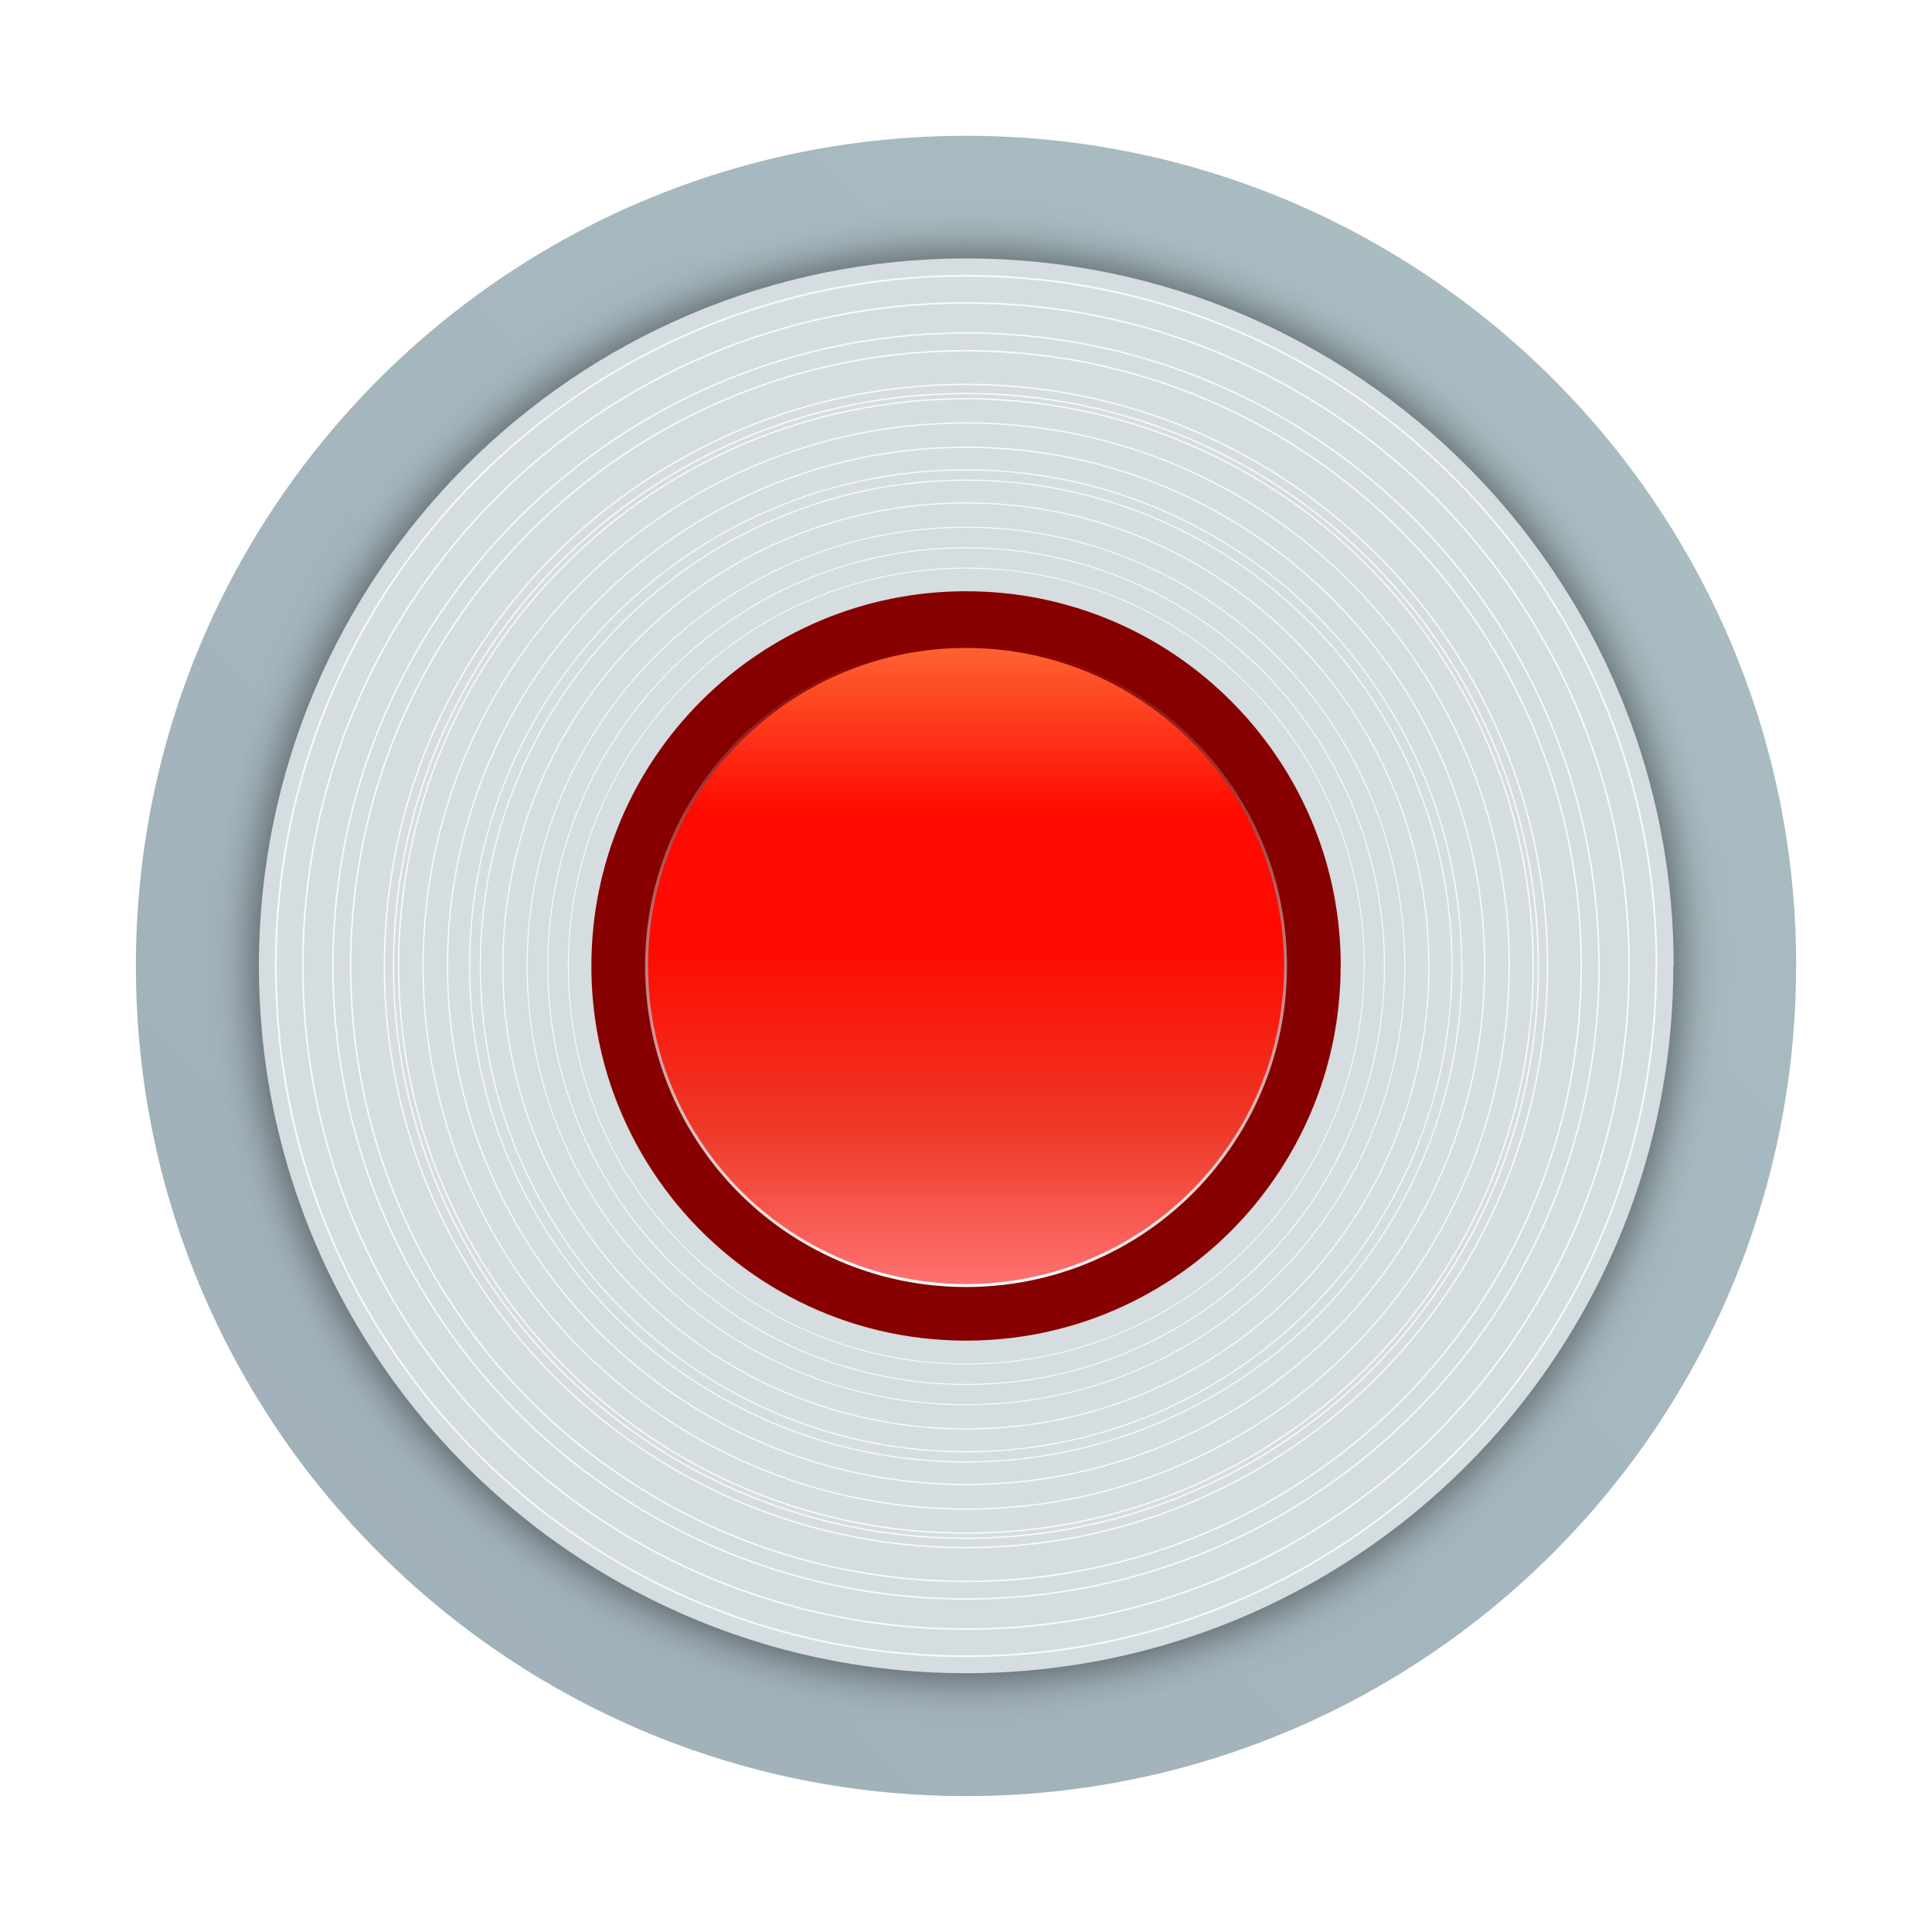
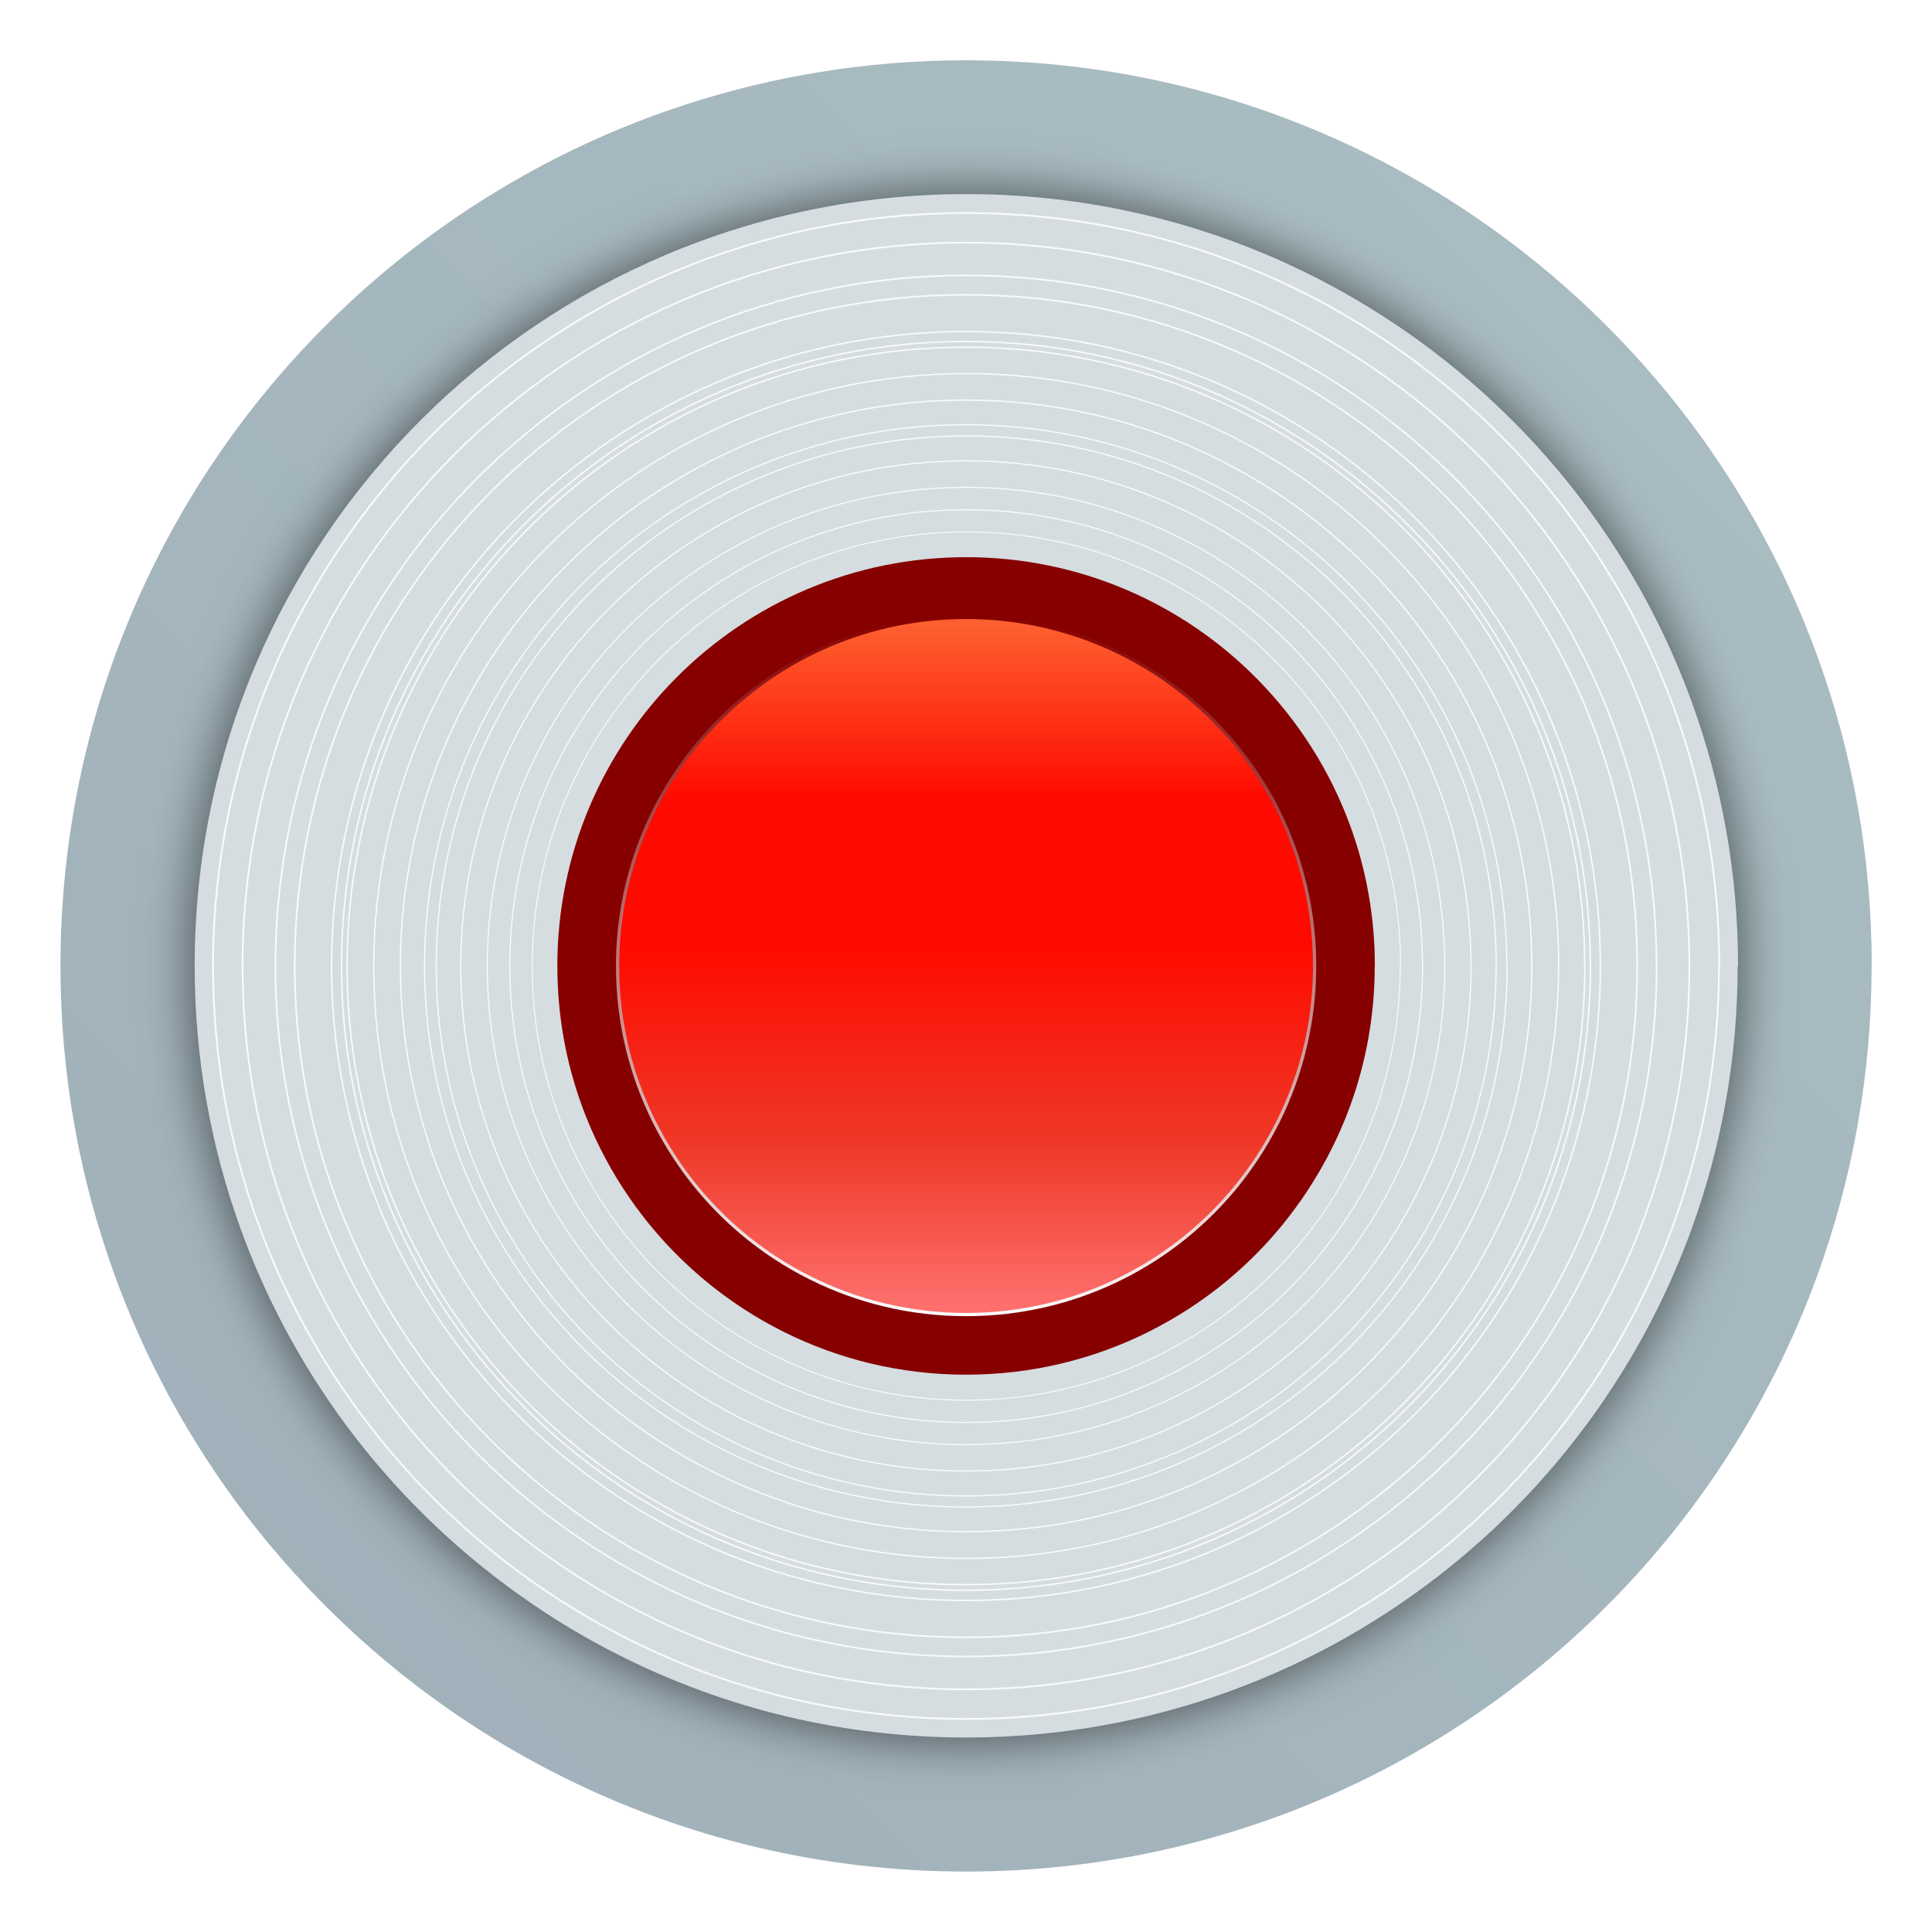
<svg xmlns="http://www.w3.org/2000/svg" width="64" height="64" version="1.1" viewBox="0 0 16.933 16.933">
  <defs>
    <linearGradient id="i" x1="400.4" x2="400.4" y1="545.62" y2="517.62" gradientTransform="matrix(.41967 0 0 .41967 -173.34 -178.23)" gradientUnits="userSpaceOnUse">
      <stop stop-color="#d3d3d3" offset="0" />
      <stop stop-color="#fcf9f9" offset="1" />
    </linearGradient>
    <linearGradient id="f" x1="400.4" x2="400.4" y1="545.62" y2="517.62" gradientTransform="matrix(.43343 0 0 .43343 -193.09 -179.69)" gradientUnits="userSpaceOnUse">
      <stop stop-color="#8d3aff" offset="0" />
      <stop stop-color="#ff3680" offset="1" />
    </linearGradient>
    <linearGradient id="linearGradient1005-8" x1=".739" x2="16.388" y1="16.296" y2=".647" gradientTransform="matrix(.91665 0 0 .91665 .67326 .71162)" gradientUnits="userSpaceOnUse">
      <stop stop-color="#a0afb9" offset="0" />
      <stop stop-color="#aabec3" offset="1" />
    </linearGradient>
    <radialGradient id="radialGradient2496" cx="8.466" cy="8.466" r="6.2" gradientTransform="matrix(1 0 0 .99999 1.5e-7 5.2373e-5)" gradientUnits="userSpaceOnUse">
      <stop stop-color="#d4dde0" offset="0" />
      <stop stop-color="#d5dde0" offset="1" />
    </radialGradient>
    <linearGradient id="linearGradient2612" x1="8.578" x2="8.578" y1="11.815" y2="5.118" gradientTransform="matrix(.82142 0 0 .82142 1.512 1.512)" gradientUnits="userSpaceOnUse">
      <stop stop-color="#fe706e" offset="0" />
      <stop stop-color="#ee3827" offset=".243" />
      <stop stop-color="#ff0a00" offset=".531" />
      <stop stop-color="#ff0a00" offset=".743" />
      <stop stop-color="#fd6030" offset="1" />
    </linearGradient>
    <linearGradient id="linearGradient2632" x1="8.339" x2="8.339" y1="11.265" y2="5.65" gradientUnits="userSpaceOnUse">
      <stop stop-color="#fafafa" offset="0" />
      <stop stop-color="#870000" offset="1" />
    </linearGradient>
    <filter id="filter991" x="-.036" y="-.036" width="1.072" height="1.072" color-interpolation-filters="sRGB">
      <feGaussianBlur stdDeviation="0.186" />
    </filter>
  </defs>
  <g transform="translate(-21.834 .89695)" fill="#5e4aa6" stroke-width=".265">
    <circle cx="-330.35" cy="-328.38" r="0" />
    <circle cx="-312.11" cy="-326.25" r="0" />
    <circle cx="-306.02" cy="-333.07" r="0" />
    <circle cx="-308.84" cy="-326.01" r="0" />
  </g>
  <circle cx="-5.235" cy="44.956" r="0" fill="url(#i)" image-rendering="optimizeSpeed" stroke-width=".265" />
  <circle cx="-19.466" cy="50.818" r="0" fill="none" image-rendering="optimizeSpeed" stroke="url(#f)" stroke-width=".563" />
-   <path d="m15.742 8.466c0 0.872-0.154 1.708-0.435 2.484-0.196 0.539-0.453 1.048-0.764 1.519-0.13 0.198-0.271 0.389-0.419 0.573-0.476 0.588-1.042 1.101-1.678 1.516-0.234 0.153-0.477 0.293-0.729 0.419-0.978 0.489-2.082 0.765-3.25 0.765s-2.272-0.275-3.25-0.765c-0.252-0.126-0.495-0.266-0.729-0.419-0.644-0.421-1.216-0.942-1.697-1.54-0.149-0.185-0.289-0.378-0.419-0.578-0.303-0.463-0.554-0.963-0.746-1.491-0.282-0.775-0.435-1.611-0.435-2.483 0-4.018 3.257-7.276 7.276-7.276 2.017 0 3.842 0.821 5.16 2.147 0.38 0.382 0.718 0.806 1.005 1.264 0.272 0.432 0.499 0.894 0.676 1.381 0.282 0.775 0.435 1.611 0.435 2.484z" fill="url(#linearGradient1005-8)" stroke-width=".028" />
-   <path transform="matrix(1.0067 0 0 1.0067 -.05679 -.05679)" d="m14.666 8.466c0 0.743-0.131 1.456-0.371 2.116-0.167 0.459-0.386 0.893-0.651 1.294-0.111 0.169-0.231 0.332-0.357 0.488-0.406 0.501-0.888 0.938-1.43 1.292-0.199 0.131-0.407 0.25-0.621 0.357-0.833 0.417-1.774 0.652-2.769 0.652-0.995 0-1.936-0.235-2.769-0.652-0.215-0.107-0.422-0.226-0.621-0.357-0.548-0.359-1.036-0.802-1.446-1.312-0.127-0.158-0.246-0.322-0.357-0.493-0.258-0.395-0.472-0.821-0.635-1.271-0.24-0.66-0.37-1.373-0.37-2.115 0-3.424 2.776-6.2 6.2-6.2 1.719 0 3.274 0.699 4.397 1.829 0.324 0.325 0.611 0.687 0.856 1.077 0.232 0.368 0.425 0.762 0.576 1.177 0.24 0.66 0.371 1.373 0.371 2.116z" filter="url(#filter991)" opacity=".5" stroke-width=".024" />
  <g transform="translate(-21.834 .89695)" fill="#5e4aa6" stroke-width=".265">
    <circle cx="-330.35" cy="-328.38" r="0" />
    <circle cx="-312.11" cy="-326.25" r="0" />
    <circle cx="-306.02" cy="-333.07" r="0" />
    <circle cx="-308.84" cy="-326.01" r="0" />
  </g>
-   <path d="m14.666 8.466c0 0.743-0.131 1.456-0.371 2.116-0.167 0.459-0.386 0.893-0.651 1.294-0.111 0.169-0.231 0.332-0.357 0.488-0.406 0.501-0.888 0.938-1.43 1.292-0.199 0.131-0.407 0.25-0.621 0.357-0.833 0.417-1.774 0.652-2.769 0.652-0.995 0-1.936-0.235-2.769-0.652-0.215-0.107-0.422-0.226-0.621-0.357-0.548-0.359-1.036-0.802-1.446-1.312-0.127-0.158-0.246-0.322-0.357-0.493-0.258-0.395-0.472-0.821-0.635-1.271-0.24-0.66-0.37-1.373-0.37-2.115 0-3.424 2.776-6.2 6.2-6.2 1.719 0 3.274 0.699 4.397 1.829 0.324 0.325 0.611 0.687 0.856 1.077 0.232 0.368 0.425 0.762 0.576 1.177 0.24 0.66 0.371 1.373 0.371 2.116z" fill="url(#radialGradient2496)" stroke-width=".024" />
-   <g fill="none" stroke="#fafafa">
-     <path d="m13.012 8.466c0 0.545-0.096 1.067-0.272 1.551-0.122 0.336-0.283 0.655-0.477 0.949-0.081 0.124-0.169 0.243-0.262 0.358-0.298 0.367-0.651 0.687-1.048 0.947-0.146 0.096-0.298 0.183-0.455 0.262-0.611 0.306-1.3 0.478-2.03 0.478-0.73 0-1.419-0.172-2.03-0.478-0.157-0.078-0.309-0.166-0.456-0.262-0.402-0.263-0.76-0.588-1.06-0.962-0.093-0.116-0.18-0.236-0.262-0.361-0.189-0.289-0.346-0.602-0.466-0.932-0.176-0.484-0.272-1.006-0.272-1.551 0-2.51 2.035-4.545 4.545-4.545 1.26 0 2.4 0.513 3.223 1.341 0.237 0.239 0.448 0.503 0.628 0.79 0.17 0.27 0.312 0.559 0.422 0.863 0.176 0.484 0.272 1.006 0.272 1.551z" stroke-width=".011" />
-     <path d="m12.814 8.466c0 0.521-0.092 1.021-0.26 1.484-0.117 0.322-0.271 0.626-0.457 0.908-0.078 0.118-0.162 0.233-0.251 0.342-0.285 0.352-0.623 0.658-1.003 0.906-0.14 0.092-0.285 0.175-0.436 0.25-0.584 0.292-1.244 0.457-1.942 0.457-0.698 0-1.358-0.164-1.942-0.457-0.15-0.075-0.296-0.159-0.436-0.25-0.385-0.252-0.727-0.563-1.014-0.92-0.089-0.111-0.173-0.226-0.251-0.345-0.181-0.277-0.331-0.576-0.446-0.891-0.168-0.463-0.26-0.963-0.26-1.484 0-2.401 1.946-4.348 4.348-4.348 1.205 0 2.296 0.49 3.083 1.283 0.227 0.228 0.429 0.482 0.6 0.756 0.162 0.258 0.298 0.534 0.404 0.825 0.168 0.463 0.26 0.963 0.26 1.484z" stroke-width=".01" />
-     <path d="m14.516 8.466c0 0.725-0.128 1.421-0.362 2.065-0.163 0.448-0.377 0.871-0.636 1.263-0.108 0.165-0.225 0.324-0.349 0.477-0.396 0.489-0.867 0.915-1.395 1.261-0.195 0.127-0.397 0.244-0.606 0.348-0.813 0.407-1.731 0.636-2.702 0.636-0.971 0-1.889-0.229-2.702-0.636-0.209-0.104-0.412-0.221-0.606-0.348-0.535-0.35-1.011-0.783-1.411-1.28-0.124-0.154-0.24-0.315-0.349-0.481-0.252-0.385-0.461-0.801-0.62-1.24-0.234-0.644-0.361-1.339-0.361-2.064 0-3.341 2.708-6.05 6.05-6.05 1.677 0 3.195 0.682 4.291 1.785 0.316 0.318 0.597 0.67 0.836 1.051 0.226 0.359 0.415 0.744 0.562 1.148 0.234 0.644 0.362 1.34 0.362 2.065z" stroke-width=".015" />
-     <path d="m11.955 8.467c0 0.418-0.074 0.819-0.209 1.19-0.094 0.258-0.217 0.502-0.366 0.728-0.062 0.095-0.13 0.187-0.201 0.275-0.228 0.282-0.5 0.528-0.804 0.727-0.112 0.073-0.229 0.141-0.349 0.201-0.469 0.235-0.998 0.367-1.558 0.367-0.56 0-1.089-0.132-1.558-0.367-0.121-0.06-0.237-0.127-0.35-0.201-0.308-0.202-0.583-0.451-0.813-0.738-0.071-0.089-0.139-0.181-0.201-0.277-0.145-0.222-0.265-0.462-0.357-0.715-0.135-0.371-0.208-0.772-0.208-1.19 0-1.926 1.561-3.488 3.488-3.488 0.967 0 1.842 0.393 2.474 1.029 0.182 0.183 0.344 0.386 0.482 0.606 0.13 0.207 0.239 0.429 0.324 0.662 0.135 0.372 0.209 0.772 0.209 1.19z" stroke-width=".008" />
-     <path d="m14.278 8.466c0 0.697-0.123 1.365-0.348 1.984-0.156 0.43-0.362 0.837-0.611 1.213-0.104 0.158-0.216 0.311-0.335 0.458-0.38 0.47-0.833 0.879-1.34 1.211-0.187 0.122-0.381 0.234-0.582 0.335-0.781 0.391-1.663 0.611-2.596 0.611-0.933 0-1.815-0.22-2.596-0.611-0.201-0.1-0.396-0.212-0.583-0.335-0.514-0.337-0.972-0.752-1.355-1.23-0.119-0.148-0.231-0.302-0.335-0.462-0.242-0.37-0.442-0.769-0.596-1.191-0.225-0.619-0.347-1.287-0.347-1.983 0-3.21 2.602-5.811 5.811-5.811 1.611 0 3.069 0.656 4.122 1.714 0.303 0.305 0.573 0.644 0.803 1.01 0.217 0.345 0.399 0.714 0.54 1.103 0.225 0.619 0.348 1.287 0.348 1.984z" stroke-width=".014" />
-     <path d="m14.015 8.466c0 0.665-0.117 1.303-0.332 1.894-0.149 0.411-0.346 0.799-0.583 1.158-0.099 0.151-0.206 0.297-0.32 0.437-0.363 0.449-0.795 0.839-1.279 1.156-0.178 0.117-0.364 0.224-0.556 0.32-0.746 0.373-1.587 0.583-2.478 0.583-0.891 0-1.733-0.21-2.478-0.583-0.192-0.096-0.378-0.203-0.556-0.32-0.491-0.321-0.928-0.718-1.294-1.174-0.114-0.141-0.22-0.288-0.32-0.441-0.231-0.353-0.422-0.734-0.569-1.137-0.215-0.591-0.332-1.228-0.332-1.893 0-3.064 2.484-5.548 5.548-5.548 1.538 0 2.93 0.626 3.935 1.637 0.29 0.291 0.547 0.615 0.766 0.964 0.207 0.329 0.38 0.682 0.515 1.053 0.215 0.591 0.332 1.229 0.332 1.894z" stroke-width=".013" />
-     <path d="m12.313 8.466c0 0.461-0.081 0.903-0.23 1.313-0.103 0.285-0.24 0.554-0.404 0.803-0.069 0.105-0.143 0.206-0.222 0.303-0.252 0.311-0.551 0.582-0.887 0.802-0.124 0.081-0.252 0.155-0.385 0.221-0.517 0.259-1.1 0.404-1.718 0.404-0.618 0-1.201-0.146-1.718-0.404-0.133-0.066-0.262-0.141-0.386-0.221-0.34-0.223-0.643-0.498-0.897-0.814-0.079-0.098-0.153-0.2-0.222-0.306-0.16-0.245-0.293-0.509-0.394-0.788-0.149-0.41-0.23-0.851-0.23-1.312 0-2.124 1.722-3.846 3.846-3.846 1.066 0 2.031 0.434 2.728 1.135 0.201 0.202 0.379 0.426 0.531 0.668 0.144 0.228 0.264 0.473 0.357 0.73 0.149 0.41 0.23 0.852 0.23 1.313z" stroke-width=".009" />
-     <path d="m12.725 8.466c0 0.51-0.09 1-0.255 1.454-0.115 0.315-0.265 0.613-0.447 0.889-0.076 0.116-0.158 0.228-0.245 0.335-0.279 0.344-0.61 0.644-0.982 0.887-0.137 0.09-0.279 0.172-0.427 0.245-0.572 0.286-1.218 0.448-1.902 0.448-0.684 0-1.33-0.161-1.902-0.448-0.147-0.074-0.29-0.156-0.427-0.245-0.377-0.247-0.712-0.551-0.993-0.901-0.087-0.108-0.169-0.221-0.245-0.338-0.177-0.271-0.324-0.564-0.436-0.873-0.165-0.453-0.254-0.943-0.254-1.453 0-2.352 1.906-4.258 4.258-4.258 1.18 0 2.249 0.48 3.02 1.256 0.222 0.223 0.42 0.472 0.588 0.74 0.159 0.253 0.292 0.523 0.395 0.808 0.165 0.454 0.255 0.943 0.255 1.454z" stroke-width=".01" />
-     <path d="m13.227 8.466c0 0.571-0.1 1.118-0.285 1.625-0.128 0.352-0.296 0.686-0.5 0.994-0.085 0.13-0.177 0.255-0.274 0.375-0.312 0.385-0.682 0.72-1.098 0.992-0.153 0.1-0.312 0.192-0.477 0.274-0.64 0.32-1.362 0.5-2.126 0.5-0.764 0-1.486-0.18-2.126-0.5-0.165-0.082-0.324-0.174-0.477-0.274-0.421-0.276-0.796-0.616-1.11-1.007-0.098-0.121-0.189-0.247-0.274-0.378-0.198-0.303-0.362-0.63-0.488-0.976-0.184-0.507-0.284-1.054-0.284-1.624 0-2.629 2.131-4.76 4.76-4.76 1.319 0 2.514 0.537 3.376 1.404 0.248 0.25 0.469 0.527 0.657 0.827 0.178 0.282 0.326 0.585 0.442 0.904 0.184 0.507 0.285 1.054 0.285 1.625z" stroke-width=".011" />
-     <path d="m12.134 8.467c0 0.44-0.077 0.861-0.219 1.252-0.099 0.271-0.228 0.528-0.385 0.766-0.066 0.1-0.136 0.196-0.211 0.289-0.24 0.296-0.525 0.555-0.846 0.764-0.118 0.077-0.241 0.148-0.367 0.211-0.493 0.247-1.049 0.385-1.638 0.385-0.589 0-1.145-0.139-1.638-0.385-0.127-0.063-0.25-0.134-0.368-0.211-0.324-0.212-0.613-0.475-0.855-0.776-0.075-0.093-0.146-0.191-0.211-0.291-0.153-0.233-0.279-0.485-0.376-0.752-0.142-0.39-0.219-0.812-0.219-1.251 0-2.025 1.642-3.667 3.667-3.667 1.016 0 1.936 0.414 2.601 1.082 0.191 0.192 0.362 0.406 0.506 0.637 0.137 0.218 0.251 0.451 0.34 0.696 0.142 0.391 0.219 0.812 0.219 1.252z" stroke-width=".009" />
-     <path d="m13.859 8.466c0 0.646-0.114 1.266-0.322 1.841-0.145 0.399-0.336 0.777-0.567 1.126-0.097 0.147-0.201 0.289-0.311 0.425-0.353 0.436-0.773 0.816-1.244 1.124-0.173 0.114-0.354 0.217-0.54 0.311-0.725 0.363-1.543 0.567-2.409 0.567s-1.684-0.204-2.409-0.567c-0.187-0.093-0.367-0.197-0.541-0.311-0.477-0.312-0.902-0.698-1.257-1.141-0.11-0.137-0.214-0.28-0.311-0.429-0.225-0.343-0.41-0.714-0.553-1.105-0.209-0.574-0.322-1.194-0.322-1.84 0-2.978 2.414-5.393 5.393-5.393 1.495 0 2.848 0.608 3.825 1.591 0.282 0.283 0.532 0.597 0.745 0.937 0.201 0.32 0.37 0.663 0.501 1.024 0.209 0.574 0.322 1.194 0.322 1.841z" stroke-width=".013" />
-     <path d="m12.524 8.466c0 0.486-0.086 0.953-0.243 1.385-0.109 0.3-0.253 0.584-0.426 0.847-0.073 0.11-0.151 0.217-0.234 0.32-0.266 0.328-0.581 0.614-0.936 0.846-0.131 0.085-0.266 0.164-0.407 0.234-0.545 0.273-1.161 0.426-1.813 0.426-0.652 0-1.267-0.154-1.813-0.426-0.14-0.07-0.276-0.148-0.407-0.234-0.359-0.235-0.678-0.525-0.946-0.859-0.083-0.103-0.161-0.211-0.234-0.322-0.169-0.258-0.309-0.537-0.416-0.832-0.157-0.432-0.242-0.898-0.242-1.385 0-2.241 1.817-4.058 4.058-4.058 1.125 0 2.143 0.458 2.878 1.197 0.212 0.213 0.4 0.45 0.56 0.705 0.152 0.241 0.278 0.499 0.377 0.77 0.157 0.432 0.243 0.899 0.243 1.385z" stroke-width=".01" />
-     <path d="m13.563 8.466c0 0.611-0.108 1.197-0.305 1.74-0.137 0.377-0.317 0.734-0.535 1.064-0.091 0.139-0.19 0.273-0.294 0.402-0.334 0.412-0.73 0.771-1.175 1.062-0.164 0.107-0.334 0.206-0.511 0.294-0.685 0.343-1.458 0.536-2.277 0.536-0.818 0-1.592-0.193-2.277-0.536-0.176-0.088-0.347-0.186-0.511-0.294-0.451-0.295-0.852-0.66-1.188-1.079-0.104-0.13-0.202-0.265-0.294-0.405-0.212-0.325-0.388-0.675-0.522-1.045-0.197-0.543-0.305-1.128-0.305-1.739 0-2.815 2.282-5.097 5.097-5.097 1.413 0 2.692 0.575 3.615 1.504 0.266 0.268 0.503 0.565 0.704 0.886 0.19 0.302 0.349 0.627 0.473 0.968 0.197 0.543 0.305 1.129 0.305 1.74z" stroke-width=".012" />
-     <path d="m13.438 8.466c0 0.596-0.105 1.167-0.297 1.697-0.134 0.368-0.31 0.716-0.522 1.038-0.089 0.135-0.185 0.266-0.287 0.392-0.325 0.402-0.712 0.752-1.147 1.036-0.16 0.105-0.326 0.2-0.498 0.286-0.668 0.334-1.423 0.522-2.221 0.522-0.798 0-1.553-0.188-2.221-0.523-0.172-0.086-0.338-0.182-0.498-0.286-0.44-0.288-0.831-0.643-1.159-1.052-0.102-0.127-0.197-0.259-0.287-0.395-0.207-0.317-0.378-0.658-0.51-1.019-0.192-0.529-0.297-1.101-0.297-1.696 0-2.746 2.226-4.971 4.971-4.971 1.378 0 2.625 0.561 3.526 1.467 0.26 0.261 0.49 0.551 0.687 0.864 0.186 0.295 0.341 0.611 0.462 0.944 0.192 0.53 0.297 1.101 0.297 1.697z" stroke-width=".012" />
-     <path d="m13.483 8.466c0 0.601-0.106 1.178-0.3 1.712-0.135 0.371-0.312 0.723-0.527 1.047-0.09 0.137-0.187 0.268-0.289 0.395-0.328 0.406-0.719 0.759-1.157 1.046-0.161 0.106-0.329 0.202-0.503 0.289-0.674 0.337-1.435 0.527-2.241 0.527-0.805 0-1.567-0.19-2.241-0.527-0.174-0.087-0.342-0.183-0.503-0.289-0.444-0.291-0.839-0.649-1.17-1.062-0.103-0.128-0.199-0.261-0.289-0.399-0.209-0.319-0.382-0.664-0.514-1.028-0.194-0.534-0.3-1.111-0.3-1.712 0-2.771 2.246-5.016 5.016-5.016 1.391 0 2.649 0.566 3.558 1.48 0.262 0.263 0.495 0.556 0.693 0.872 0.187 0.298 0.344 0.617 0.466 0.952 0.194 0.534 0.3 1.111 0.3 1.712z" stroke-width=".012" />
+   <g transform="matrix(1.0909 0 0 1.0909 -.76928 -.76968)">
+     <path d="m15.742 8.466c0 0.872-0.154 1.708-0.435 2.484-0.196 0.539-0.453 1.048-0.764 1.519-0.13 0.198-0.271 0.389-0.419 0.573-0.476 0.588-1.042 1.101-1.678 1.516-0.234 0.153-0.477 0.293-0.729 0.419-0.978 0.489-2.082 0.765-3.25 0.765s-2.272-0.275-3.25-0.765c-0.252-0.126-0.495-0.266-0.729-0.419-0.644-0.421-1.216-0.942-1.697-1.54-0.149-0.185-0.289-0.378-0.419-0.578-0.303-0.463-0.554-0.963-0.746-1.491-0.282-0.775-0.435-1.611-0.435-2.483 0-4.018 3.257-7.276 7.276-7.276 2.017 0 3.842 0.821 5.16 2.147 0.38 0.382 0.718 0.806 1.005 1.264 0.272 0.432 0.499 0.894 0.676 1.381 0.282 0.775 0.435 1.611 0.435 2.484z" fill="url(#linearGradient1005-8)" stroke-width=".028" />
+     <path transform="matrix(1.0067 0 0 1.0067 -.05679 -.05679)" d="m14.666 8.466c0 0.743-0.131 1.456-0.371 2.116-0.167 0.459-0.386 0.893-0.651 1.294-0.111 0.169-0.231 0.332-0.357 0.488-0.406 0.501-0.888 0.938-1.43 1.292-0.199 0.131-0.407 0.25-0.621 0.357-0.833 0.417-1.774 0.652-2.769 0.652-0.995 0-1.936-0.235-2.769-0.652-0.215-0.107-0.422-0.226-0.621-0.357-0.548-0.359-1.036-0.802-1.446-1.312-0.127-0.158-0.246-0.322-0.357-0.493-0.258-0.395-0.472-0.821-0.635-1.271-0.24-0.66-0.37-1.373-0.37-2.115 0-3.424 2.776-6.2 6.2-6.2 1.719 0 3.274 0.699 4.397 1.829 0.324 0.325 0.611 0.687 0.856 1.077 0.232 0.368 0.425 0.762 0.576 1.177 0.24 0.66 0.371 1.373 0.371 2.116z" filter="url(#filter991)" opacity=".5" stroke-width=".024" />
+     <path d="m14.666 8.466c0 0.743-0.131 1.456-0.371 2.116-0.167 0.459-0.386 0.893-0.651 1.294-0.111 0.169-0.231 0.332-0.357 0.488-0.406 0.501-0.888 0.938-1.43 1.292-0.199 0.131-0.407 0.25-0.621 0.357-0.833 0.417-1.774 0.652-2.769 0.652-0.995 0-1.936-0.235-2.769-0.652-0.215-0.107-0.422-0.226-0.621-0.357-0.548-0.359-1.036-0.802-1.446-1.312-0.127-0.158-0.246-0.322-0.357-0.493-0.258-0.395-0.472-0.821-0.635-1.271-0.24-0.66-0.37-1.373-0.37-2.115 0-3.424 2.776-6.2 6.2-6.2 1.719 0 3.274 0.699 4.397 1.829 0.324 0.325 0.611 0.687 0.856 1.077 0.232 0.368 0.425 0.762 0.576 1.177 0.24 0.66 0.371 1.373 0.371 2.116z" fill="url(#radialGradient2496)" stroke-width=".024" />
+     <g fill="none" stroke="#fafafa">
+       <path d="m13.012 8.466c0 0.545-0.096 1.067-0.272 1.551-0.122 0.336-0.283 0.655-0.477 0.949-0.081 0.124-0.169 0.243-0.262 0.358-0.298 0.367-0.651 0.687-1.048 0.947-0.146 0.096-0.298 0.183-0.455 0.262-0.611 0.306-1.3 0.478-2.03 0.478-0.73 0-1.419-0.172-2.03-0.478-0.157-0.078-0.309-0.166-0.456-0.262-0.402-0.263-0.76-0.588-1.06-0.962-0.093-0.116-0.18-0.236-0.262-0.361-0.189-0.289-0.346-0.602-0.466-0.932-0.176-0.484-0.272-1.006-0.272-1.551 0-2.51 2.035-4.545 4.545-4.545 1.26 0 2.4 0.513 3.223 1.341 0.237 0.239 0.448 0.503 0.628 0.79 0.17 0.27 0.312 0.559 0.422 0.863 0.176 0.484 0.272 1.006 0.272 1.551z" stroke-width=".011" />
+       <path d="m12.814 8.466c0 0.521-0.092 1.021-0.26 1.484-0.117 0.322-0.271 0.626-0.457 0.908-0.078 0.118-0.162 0.233-0.251 0.342-0.285 0.352-0.623 0.658-1.003 0.906-0.14 0.092-0.285 0.175-0.436 0.25-0.584 0.292-1.244 0.457-1.942 0.457-0.698 0-1.358-0.164-1.942-0.457-0.15-0.075-0.296-0.159-0.436-0.25-0.385-0.252-0.727-0.563-1.014-0.92-0.089-0.111-0.173-0.226-0.251-0.345-0.181-0.277-0.331-0.576-0.446-0.891-0.168-0.463-0.26-0.963-0.26-1.484 0-2.401 1.946-4.348 4.348-4.348 1.205 0 2.296 0.49 3.083 1.283 0.227 0.228 0.429 0.482 0.6 0.756 0.162 0.258 0.298 0.534 0.404 0.825 0.168 0.463 0.26 0.963 0.26 1.484z" stroke-width=".01" />
+       <path d="m14.516 8.466c0 0.725-0.128 1.421-0.362 2.065-0.163 0.448-0.377 0.871-0.636 1.263-0.108 0.165-0.225 0.324-0.349 0.477-0.396 0.489-0.867 0.915-1.395 1.261-0.195 0.127-0.397 0.244-0.606 0.348-0.813 0.407-1.731 0.636-2.702 0.636-0.971 0-1.889-0.229-2.702-0.636-0.209-0.104-0.412-0.221-0.606-0.348-0.535-0.35-1.011-0.783-1.411-1.28-0.124-0.154-0.24-0.315-0.349-0.481-0.252-0.385-0.461-0.801-0.62-1.24-0.234-0.644-0.361-1.339-0.361-2.064 0-3.341 2.708-6.05 6.05-6.05 1.677 0 3.195 0.682 4.291 1.785 0.316 0.318 0.597 0.67 0.836 1.051 0.226 0.359 0.415 0.744 0.562 1.148 0.234 0.644 0.362 1.34 0.362 2.065z" stroke-width=".015" />
+       <path d="m11.955 8.467c0 0.418-0.074 0.819-0.209 1.19-0.094 0.258-0.217 0.502-0.366 0.728-0.062 0.095-0.13 0.187-0.201 0.275-0.228 0.282-0.5 0.528-0.804 0.727-0.112 0.073-0.229 0.141-0.349 0.201-0.469 0.235-0.998 0.367-1.558 0.367-0.56 0-1.089-0.132-1.558-0.367-0.121-0.06-0.237-0.127-0.35-0.201-0.308-0.202-0.583-0.451-0.813-0.738-0.071-0.089-0.139-0.181-0.201-0.277-0.145-0.222-0.265-0.462-0.357-0.715-0.135-0.371-0.208-0.772-0.208-1.19 0-1.926 1.561-3.488 3.488-3.488 0.967 0 1.842 0.393 2.474 1.029 0.182 0.183 0.344 0.386 0.482 0.606 0.13 0.207 0.239 0.429 0.324 0.662 0.135 0.372 0.209 0.772 0.209 1.19z" stroke-width=".008" />
+       <path d="m14.278 8.466c0 0.697-0.123 1.365-0.348 1.984-0.156 0.43-0.362 0.837-0.611 1.213-0.104 0.158-0.216 0.311-0.335 0.458-0.38 0.47-0.833 0.879-1.34 1.211-0.187 0.122-0.381 0.234-0.582 0.335-0.781 0.391-1.663 0.611-2.596 0.611-0.933 0-1.815-0.22-2.596-0.611-0.201-0.1-0.396-0.212-0.583-0.335-0.514-0.337-0.972-0.752-1.355-1.23-0.119-0.148-0.231-0.302-0.335-0.462-0.242-0.37-0.442-0.769-0.596-1.191-0.225-0.619-0.347-1.287-0.347-1.983 0-3.21 2.602-5.811 5.811-5.811 1.611 0 3.069 0.656 4.122 1.714 0.303 0.305 0.573 0.644 0.803 1.01 0.217 0.345 0.399 0.714 0.54 1.103 0.225 0.619 0.348 1.287 0.348 1.984z" stroke-width=".014" />
+       <path d="m14.015 8.466c0 0.665-0.117 1.303-0.332 1.894-0.149 0.411-0.346 0.799-0.583 1.158-0.099 0.151-0.206 0.297-0.32 0.437-0.363 0.449-0.795 0.839-1.279 1.156-0.178 0.117-0.364 0.224-0.556 0.32-0.746 0.373-1.587 0.583-2.478 0.583-0.891 0-1.733-0.21-2.478-0.583-0.192-0.096-0.378-0.203-0.556-0.32-0.491-0.321-0.928-0.718-1.294-1.174-0.114-0.141-0.22-0.288-0.32-0.441-0.231-0.353-0.422-0.734-0.569-1.137-0.215-0.591-0.332-1.228-0.332-1.893 0-3.064 2.484-5.548 5.548-5.548 1.538 0 2.93 0.626 3.935 1.637 0.29 0.291 0.547 0.615 0.766 0.964 0.207 0.329 0.38 0.682 0.515 1.053 0.215 0.591 0.332 1.229 0.332 1.894z" stroke-width=".013" />
+       <path d="m12.313 8.466c0 0.461-0.081 0.903-0.23 1.313-0.103 0.285-0.24 0.554-0.404 0.803-0.069 0.105-0.143 0.206-0.222 0.303-0.252 0.311-0.551 0.582-0.887 0.802-0.124 0.081-0.252 0.155-0.385 0.221-0.517 0.259-1.1 0.404-1.718 0.404-0.618 0-1.201-0.146-1.718-0.404-0.133-0.066-0.262-0.141-0.386-0.221-0.34-0.223-0.643-0.498-0.897-0.814-0.079-0.098-0.153-0.2-0.222-0.306-0.16-0.245-0.293-0.509-0.394-0.788-0.149-0.41-0.23-0.851-0.23-1.312 0-2.124 1.722-3.846 3.846-3.846 1.066 0 2.031 0.434 2.728 1.135 0.201 0.202 0.379 0.426 0.531 0.668 0.144 0.228 0.264 0.473 0.357 0.73 0.149 0.41 0.23 0.852 0.23 1.313z" stroke-width=".009" />
+       <path d="m12.725 8.466c0 0.51-0.09 1-0.255 1.454-0.115 0.315-0.265 0.613-0.447 0.889-0.076 0.116-0.158 0.228-0.245 0.335-0.279 0.344-0.61 0.644-0.982 0.887-0.137 0.09-0.279 0.172-0.427 0.245-0.572 0.286-1.218 0.448-1.902 0.448-0.684 0-1.33-0.161-1.902-0.448-0.147-0.074-0.29-0.156-0.427-0.245-0.377-0.247-0.712-0.551-0.993-0.901-0.087-0.108-0.169-0.221-0.245-0.338-0.177-0.271-0.324-0.564-0.436-0.873-0.165-0.453-0.254-0.943-0.254-1.453 0-2.352 1.906-4.258 4.258-4.258 1.18 0 2.249 0.48 3.02 1.256 0.222 0.223 0.42 0.472 0.588 0.74 0.159 0.253 0.292 0.523 0.395 0.808 0.165 0.454 0.255 0.943 0.255 1.454z" stroke-width=".01" />
+       <path d="m13.227 8.466c0 0.571-0.1 1.118-0.285 1.625-0.128 0.352-0.296 0.686-0.5 0.994-0.085 0.13-0.177 0.255-0.274 0.375-0.312 0.385-0.682 0.72-1.098 0.992-0.153 0.1-0.312 0.192-0.477 0.274-0.64 0.32-1.362 0.5-2.126 0.5-0.764 0-1.486-0.18-2.126-0.5-0.165-0.082-0.324-0.174-0.477-0.274-0.421-0.276-0.796-0.616-1.11-1.007-0.098-0.121-0.189-0.247-0.274-0.378-0.198-0.303-0.362-0.63-0.488-0.976-0.184-0.507-0.284-1.054-0.284-1.624 0-2.629 2.131-4.76 4.76-4.76 1.319 0 2.514 0.537 3.376 1.404 0.248 0.25 0.469 0.527 0.657 0.827 0.178 0.282 0.326 0.585 0.442 0.904 0.184 0.507 0.285 1.054 0.285 1.625z" stroke-width=".011" />
+       <path d="m12.134 8.467c0 0.44-0.077 0.861-0.219 1.252-0.099 0.271-0.228 0.528-0.385 0.766-0.066 0.1-0.136 0.196-0.211 0.289-0.24 0.296-0.525 0.555-0.846 0.764-0.118 0.077-0.241 0.148-0.367 0.211-0.493 0.247-1.049 0.385-1.638 0.385-0.589 0-1.145-0.139-1.638-0.385-0.127-0.063-0.25-0.134-0.368-0.211-0.324-0.212-0.613-0.475-0.855-0.776-0.075-0.093-0.146-0.191-0.211-0.291-0.153-0.233-0.279-0.485-0.376-0.752-0.142-0.39-0.219-0.812-0.219-1.251 0-2.025 1.642-3.667 3.667-3.667 1.016 0 1.936 0.414 2.601 1.082 0.191 0.192 0.362 0.406 0.506 0.637 0.137 0.218 0.251 0.451 0.34 0.696 0.142 0.391 0.219 0.812 0.219 1.252z" stroke-width=".009" />
+       <path d="m13.859 8.466c0 0.646-0.114 1.266-0.322 1.841-0.145 0.399-0.336 0.777-0.567 1.126-0.097 0.147-0.201 0.289-0.311 0.425-0.353 0.436-0.773 0.816-1.244 1.124-0.173 0.114-0.354 0.217-0.54 0.311-0.725 0.363-1.543 0.567-2.409 0.567s-1.684-0.204-2.409-0.567c-0.187-0.093-0.367-0.197-0.541-0.311-0.477-0.312-0.902-0.698-1.257-1.141-0.11-0.137-0.214-0.28-0.311-0.429-0.225-0.343-0.41-0.714-0.553-1.105-0.209-0.574-0.322-1.194-0.322-1.84 0-2.978 2.414-5.393 5.393-5.393 1.495 0 2.848 0.608 3.825 1.591 0.282 0.283 0.532 0.597 0.745 0.937 0.201 0.32 0.37 0.663 0.501 1.024 0.209 0.574 0.322 1.194 0.322 1.841z" stroke-width=".013" />
+       <path d="m12.524 8.466c0 0.486-0.086 0.953-0.243 1.385-0.109 0.3-0.253 0.584-0.426 0.847-0.073 0.11-0.151 0.217-0.234 0.32-0.266 0.328-0.581 0.614-0.936 0.846-0.131 0.085-0.266 0.164-0.407 0.234-0.545 0.273-1.161 0.426-1.813 0.426-0.652 0-1.267-0.154-1.813-0.426-0.14-0.07-0.276-0.148-0.407-0.234-0.359-0.235-0.678-0.525-0.946-0.859-0.083-0.103-0.161-0.211-0.234-0.322-0.169-0.258-0.309-0.537-0.416-0.832-0.157-0.432-0.242-0.898-0.242-1.385 0-2.241 1.817-4.058 4.058-4.058 1.125 0 2.143 0.458 2.878 1.197 0.212 0.213 0.4 0.45 0.56 0.705 0.152 0.241 0.278 0.499 0.377 0.77 0.157 0.432 0.243 0.899 0.243 1.385z" stroke-width=".01" />
+       <path d="m13.563 8.466c0 0.611-0.108 1.197-0.305 1.74-0.137 0.377-0.317 0.734-0.535 1.064-0.091 0.139-0.19 0.273-0.294 0.402-0.334 0.412-0.73 0.771-1.175 1.062-0.164 0.107-0.334 0.206-0.511 0.294-0.685 0.343-1.458 0.536-2.277 0.536-0.818 0-1.592-0.193-2.277-0.536-0.176-0.088-0.347-0.186-0.511-0.294-0.451-0.295-0.852-0.66-1.188-1.079-0.104-0.13-0.202-0.265-0.294-0.405-0.212-0.325-0.388-0.675-0.522-1.045-0.197-0.543-0.305-1.128-0.305-1.739 0-2.815 2.282-5.097 5.097-5.097 1.413 0 2.692 0.575 3.615 1.504 0.266 0.268 0.503 0.565 0.704 0.886 0.19 0.302 0.349 0.627 0.473 0.968 0.197 0.543 0.305 1.129 0.305 1.74z" stroke-width=".012" />
+       <path d="m13.438 8.466c0 0.596-0.105 1.167-0.297 1.697-0.134 0.368-0.31 0.716-0.522 1.038-0.089 0.135-0.185 0.266-0.287 0.392-0.325 0.402-0.712 0.752-1.147 1.036-0.16 0.105-0.326 0.2-0.498 0.286-0.668 0.334-1.423 0.522-2.221 0.522-0.798 0-1.553-0.188-2.221-0.523-0.172-0.086-0.338-0.182-0.498-0.286-0.44-0.288-0.831-0.643-1.159-1.052-0.102-0.127-0.197-0.259-0.287-0.395-0.207-0.317-0.378-0.658-0.51-1.019-0.192-0.529-0.297-1.101-0.297-1.696 0-2.746 2.226-4.971 4.971-4.971 1.378 0 2.625 0.561 3.526 1.467 0.26 0.261 0.49 0.551 0.687 0.864 0.186 0.295 0.341 0.611 0.462 0.944 0.192 0.53 0.297 1.101 0.297 1.697z" stroke-width=".012" />
+       <path d="m13.483 8.466c0 0.601-0.106 1.178-0.3 1.712-0.135 0.371-0.312 0.723-0.527 1.047-0.09 0.137-0.187 0.268-0.289 0.395-0.328 0.406-0.719 0.759-1.157 1.046-0.161 0.106-0.329 0.202-0.503 0.289-0.674 0.337-1.435 0.527-2.241 0.527-0.805 0-1.567-0.19-2.241-0.527-0.174-0.087-0.342-0.183-0.503-0.289-0.444-0.291-0.839-0.649-1.17-1.062-0.103-0.128-0.199-0.261-0.289-0.399-0.209-0.319-0.382-0.664-0.514-1.028-0.194-0.534-0.3-1.111-0.3-1.712 0-2.771 2.246-5.016 5.016-5.016 1.391 0 2.649 0.566 3.558 1.48 0.262 0.263 0.495 0.556 0.693 0.872 0.187 0.298 0.344 0.617 0.466 0.952 0.194 0.534 0.3 1.111 0.3 1.712z" stroke-width=".012" />
+     </g>
+     <path d="m11.75 8.466c0 0.394-0.069 0.771-0.196 1.121-0.088 0.243-0.205 0.473-0.345 0.686-0.059 0.089-0.122 0.176-0.189 0.259-0.215 0.266-0.47 0.497-0.757 0.684-0.106 0.069-0.215 0.132-0.329 0.189-0.441 0.221-0.94 0.345-1.467 0.345s-1.026-0.124-1.467-0.345c-0.114-0.057-0.224-0.12-0.329-0.189-0.29-0.19-0.549-0.425-0.766-0.695-0.067-0.084-0.13-0.171-0.189-0.261-0.137-0.209-0.25-0.435-0.337-0.673-0.127-0.35-0.196-0.727-0.196-1.121 0-1.813 1.47-3.284 3.284-3.284 0.91 0 1.734 0.37 2.329 0.969 0.171 0.172 0.324 0.364 0.454 0.571 0.123 0.195 0.225 0.404 0.305 0.623 0.127 0.35 0.196 0.727 0.196 1.121z" fill="#870000" stroke-width=".013" />
+     <path d="m11.267 8.466c0 0.336-0.059 0.658-0.167 0.956-0.075 0.207-0.174 0.403-0.294 0.585-0.05 0.076-0.104 0.15-0.161 0.221-0.183 0.226-0.401 0.424-0.646 0.584-0.09 0.059-0.184 0.113-0.281 0.161-0.376 0.188-0.801 0.294-1.251 0.294s-0.875-0.106-1.251-0.294c-0.097-0.048-0.191-0.102-0.281-0.161-0.248-0.162-0.468-0.362-0.653-0.593-0.057-0.071-0.111-0.146-0.161-0.223-0.117-0.178-0.213-0.371-0.287-0.574-0.108-0.298-0.167-0.62-0.167-0.956 0-1.547 1.254-2.8 2.8-2.8 0.776 0 1.479 0.316 1.986 0.826 0.146 0.147 0.276 0.31 0.387 0.487 0.105 0.166 0.192 0.344 0.26 0.532 0.108 0.298 0.167 0.62 0.167 0.956z" fill="url(#linearGradient2612)" stroke="url(#linearGradient2632)" stroke-width=".026" />
  </g>
-   <path d="m11.75 8.466c0 0.394-0.069 0.771-0.196 1.121-0.088 0.243-0.205 0.473-0.345 0.686-0.059 0.089-0.122 0.176-0.189 0.259-0.215 0.266-0.47 0.497-0.757 0.684-0.106 0.069-0.215 0.132-0.329 0.189-0.441 0.221-0.94 0.345-1.467 0.345s-1.026-0.124-1.467-0.345c-0.114-0.057-0.224-0.12-0.329-0.189-0.29-0.19-0.549-0.425-0.766-0.695-0.067-0.084-0.13-0.171-0.189-0.261-0.137-0.209-0.25-0.435-0.337-0.673-0.127-0.35-0.196-0.727-0.196-1.121 0-1.813 1.47-3.284 3.284-3.284 0.91 0 1.734 0.37 2.329 0.969 0.171 0.172 0.324 0.364 0.454 0.571 0.123 0.195 0.225 0.404 0.305 0.623 0.127 0.35 0.196 0.727 0.196 1.121z" fill="#870000" stroke-width=".013" />
-   <path d="m11.267 8.466c0 0.336-0.059 0.658-0.167 0.956-0.075 0.207-0.174 0.403-0.294 0.585-0.05 0.076-0.104 0.15-0.161 0.221-0.183 0.226-0.401 0.424-0.646 0.584-0.09 0.059-0.184 0.113-0.281 0.161-0.376 0.188-0.801 0.294-1.251 0.294s-0.875-0.106-1.251-0.294c-0.097-0.048-0.191-0.102-0.281-0.161-0.248-0.162-0.468-0.362-0.653-0.593-0.057-0.071-0.111-0.146-0.161-0.223-0.117-0.178-0.213-0.371-0.287-0.574-0.108-0.298-0.167-0.62-0.167-0.956 0-1.547 1.254-2.8 2.8-2.8 0.776 0 1.479 0.316 1.986 0.826 0.146 0.147 0.276 0.31 0.387 0.487 0.105 0.166 0.192 0.344 0.26 0.532 0.108 0.298 0.167 0.62 0.167 0.956z" fill="url(#linearGradient2612)" stroke="url(#linearGradient2632)" stroke-width=".026" />
</svg>
